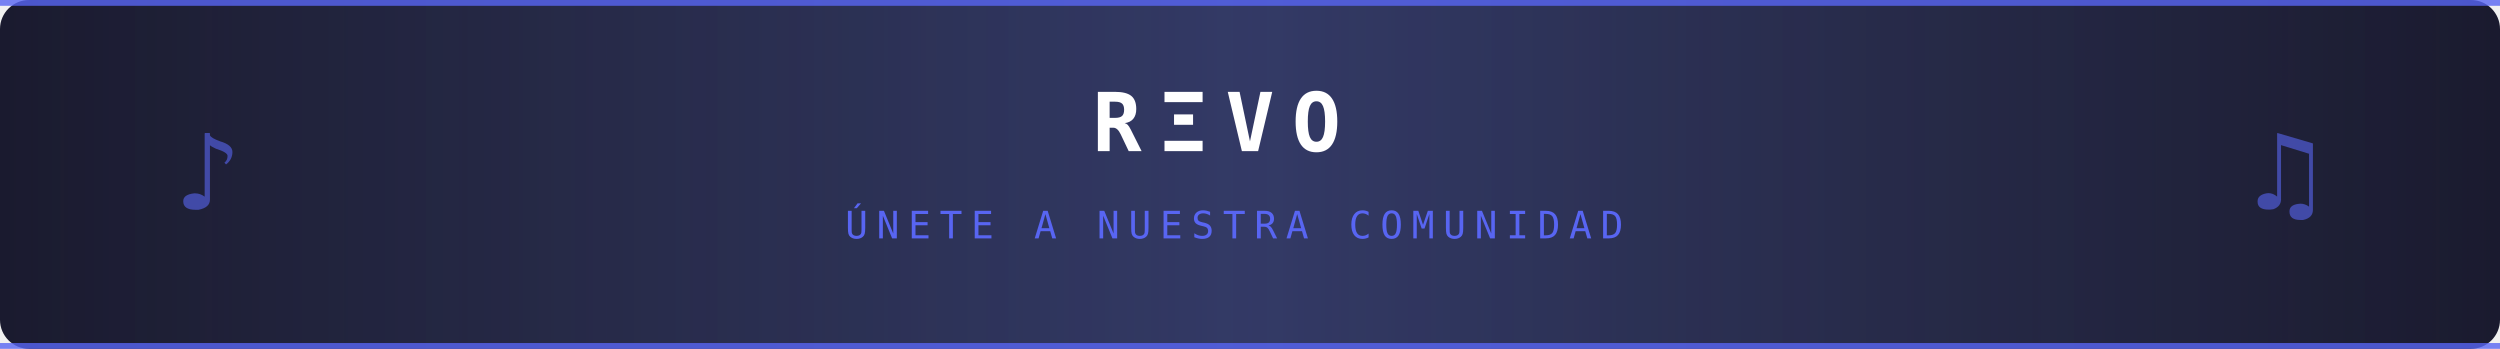
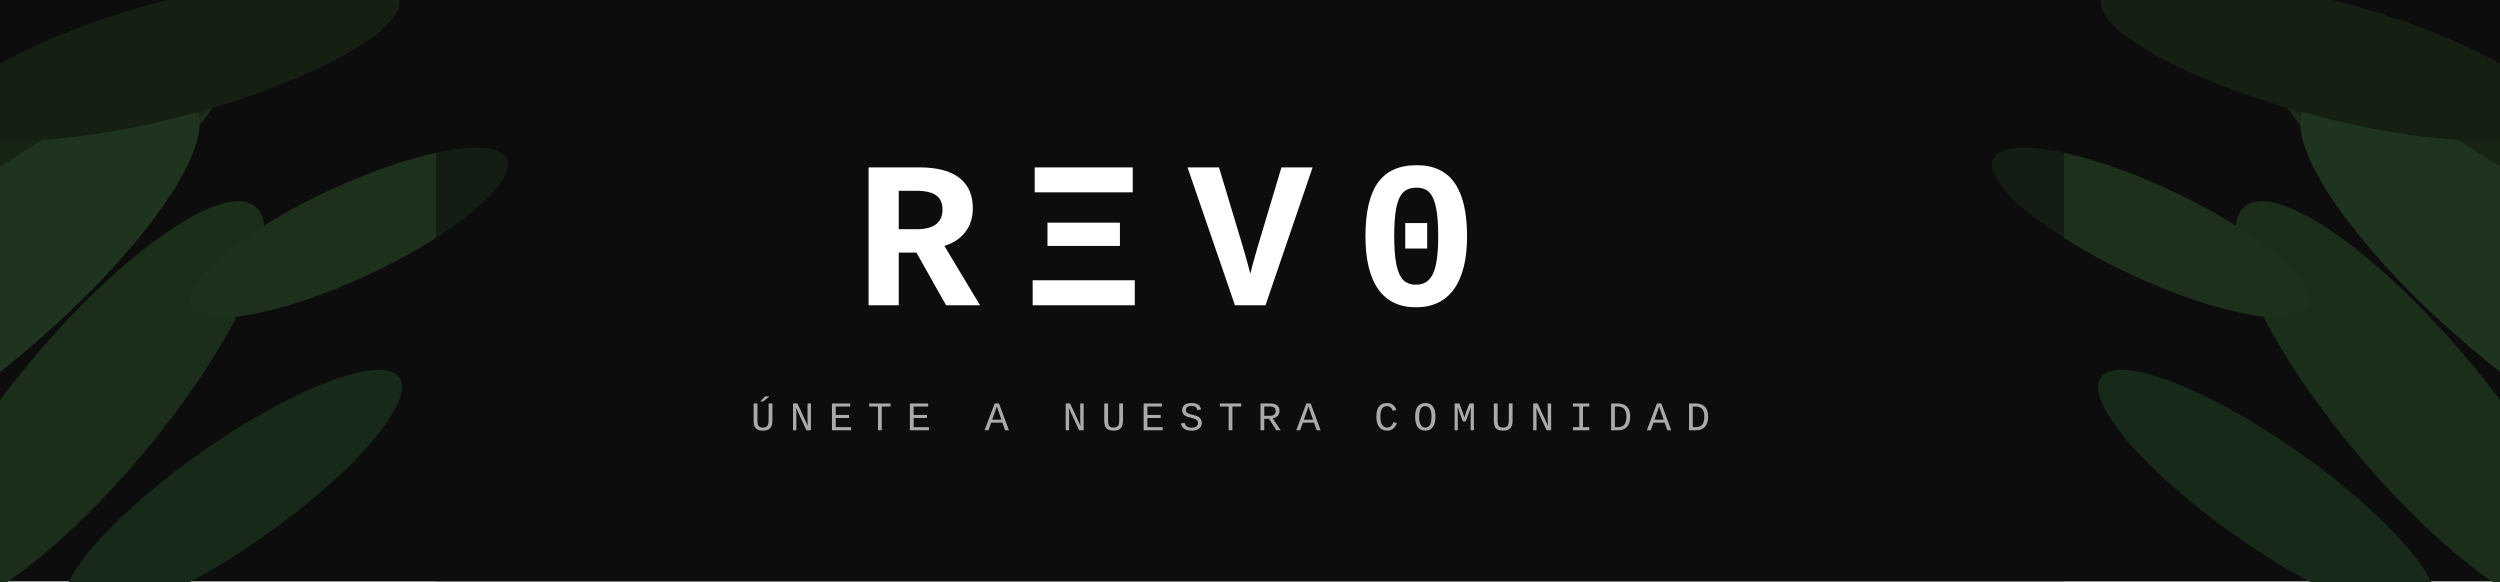
- <svg xmlns="http://www.w3.org/2000/svg" width="860" height="120" viewBox="0 0 860 120">
-   <defs>
-     <linearGradient id="bg" x1="0%" y1="0%" x2="100%" y2="0%">
-       <stop offset="0%" style="stop-color:#1a1a2e" />
-       <stop offset="50%" style="stop-color:#23272a" />
-       <stop offset="100%" style="stop-color:#1a1a2e" />
-     </linearGradient>
-     <linearGradient id="glow" x1="0%" y1="0%" x2="100%" y2="0%">
-       <stop offset="0%" style="stop-color:#5865f2;stop-opacity:0" />
-       <stop offset="50%" style="stop-color:#5865f2;stop-opacity:0.3" />
-       <stop offset="100%" style="stop-color:#5865f2;stop-opacity:0" />
-     </linearGradient>
-   </defs>
-   <rect width="860" height="120" fill="url(#bg)" rx="10" />
-   <rect width="860" height="120" fill="url(#glow)" rx="10" />
-   <rect x="0" y="0" width="860" height="2" fill="#5865f2" opacity="0.8">
-     <animate attributeName="opacity" values="0.3;1;0.3" dur="2s" repeatCount="indefinite" />
-   </rect>
-   <rect x="0" y="118" width="860" height="2" fill="#5865f2" opacity="0.8">
-     <animate attributeName="opacity" values="0.3;1;0.3" dur="2s" repeatCount="indefinite" />
-   </rect>
-   <text x="60" y="72" font-size="36" fill="#5865f2" opacity="0.6" font-family="serif">♪</text>
-   <text x="770" y="72" font-size="36" fill="#5865f2" opacity="0.6" font-family="serif">♫</text>
-   <text x="430" y="52" text-anchor="middle" font-family="monospace" font-size="28" font-weight="bold" fill="#ffffff" letter-spacing="6">
-     RΞVO
-     <animate attributeName="opacity" values="0.7;1;0.7" dur="2.5s" repeatCount="indefinite" />
+ <svg xmlns="http://www.w3.org/2000/svg" viewBox="0 0 860 200" width="100%">
+   <rect width="860" height="200" fill="#0d0d0d" />
+   <ellipse cx="0" cy="60" rx="90" ry="30" fill="#1a2e1a" transform="rotate(-30 0 60)" />
+   <ellipse cx="20" cy="40" rx="70" ry="22" fill="#162414" transform="rotate(-20 20 40)" />
+   <ellipse cx="-10" cy="100" rx="100" ry="28" fill="#1e341e" transform="rotate(-40 -10 100)" />
+   <ellipse cx="60" cy="20" rx="80" ry="20" fill="#152013" transform="rotate(-15 60 20)" />
+   <ellipse cx="30" cy="140" rx="90" ry="25" fill="#1a2e1a" transform="rotate(-50 30 140)" />
+   <ellipse cx="80" cy="170" rx="70" ry="18" fill="#172918" transform="rotate(-35 80 170)" />
+   <ellipse cx="120" cy="80" rx="60" ry="16" fill="#1c301c" transform="rotate(-25 120 80)" />
+   <ellipse cx="860" cy="60" rx="90" ry="30" fill="#1a2e1a" transform="rotate(30 860 60)" />
+   <ellipse cx="840" cy="40" rx="70" ry="22" fill="#162414" transform="rotate(20 840 40)" />
+   <ellipse cx="870" cy="100" rx="100" ry="28" fill="#1e341e" transform="rotate(40 870 100)" />
+   <ellipse cx="800" cy="20" rx="80" ry="20" fill="#152013" transform="rotate(15 800 20)" />
+   <ellipse cx="830" cy="140" rx="90" ry="25" fill="#1a2e1a" transform="rotate(50 830 140)" />
+   <ellipse cx="780" cy="170" rx="70" ry="18" fill="#172918" transform="rotate(35 780 170)" />
+   <ellipse cx="740" cy="80" rx="60" ry="16" fill="#1c301c" transform="rotate(25 740 80)" />
+   <rect x="150" y="0" width="560" height="200" fill="#0d0d0d" opacity="0.55" />
+   <text x="430" y="105" text-anchor="middle" font-family="'Courier New', monospace" font-size="72" font-weight="bold" letter-spacing="14" fill="#ffffff">
+     RΞV0
+     <animate attributeName="opacity" values="1;0.75;1;0.85;1" dur="4s" repeatCount="indefinite" />
  </text>
-   <text x="430" y="82" text-anchor="middle" font-family="monospace" font-size="13" fill="#5865f2" letter-spacing="3">
+   <text x="430" y="148" text-anchor="middle" font-family="'Courier New', monospace" font-size="14" letter-spacing="5" fill="#aaaaaa">
    ÚNETE A NUESTRA COMUNIDAD
-     <animate attributeName="opacity" values="0.5;1;0.5" dur="3s" repeatCount="indefinite" />
+     <animate attributeName="opacity" values="0.3;1;0.3" dur="3s" repeatCount="indefinite" />
  </text>
</svg>
